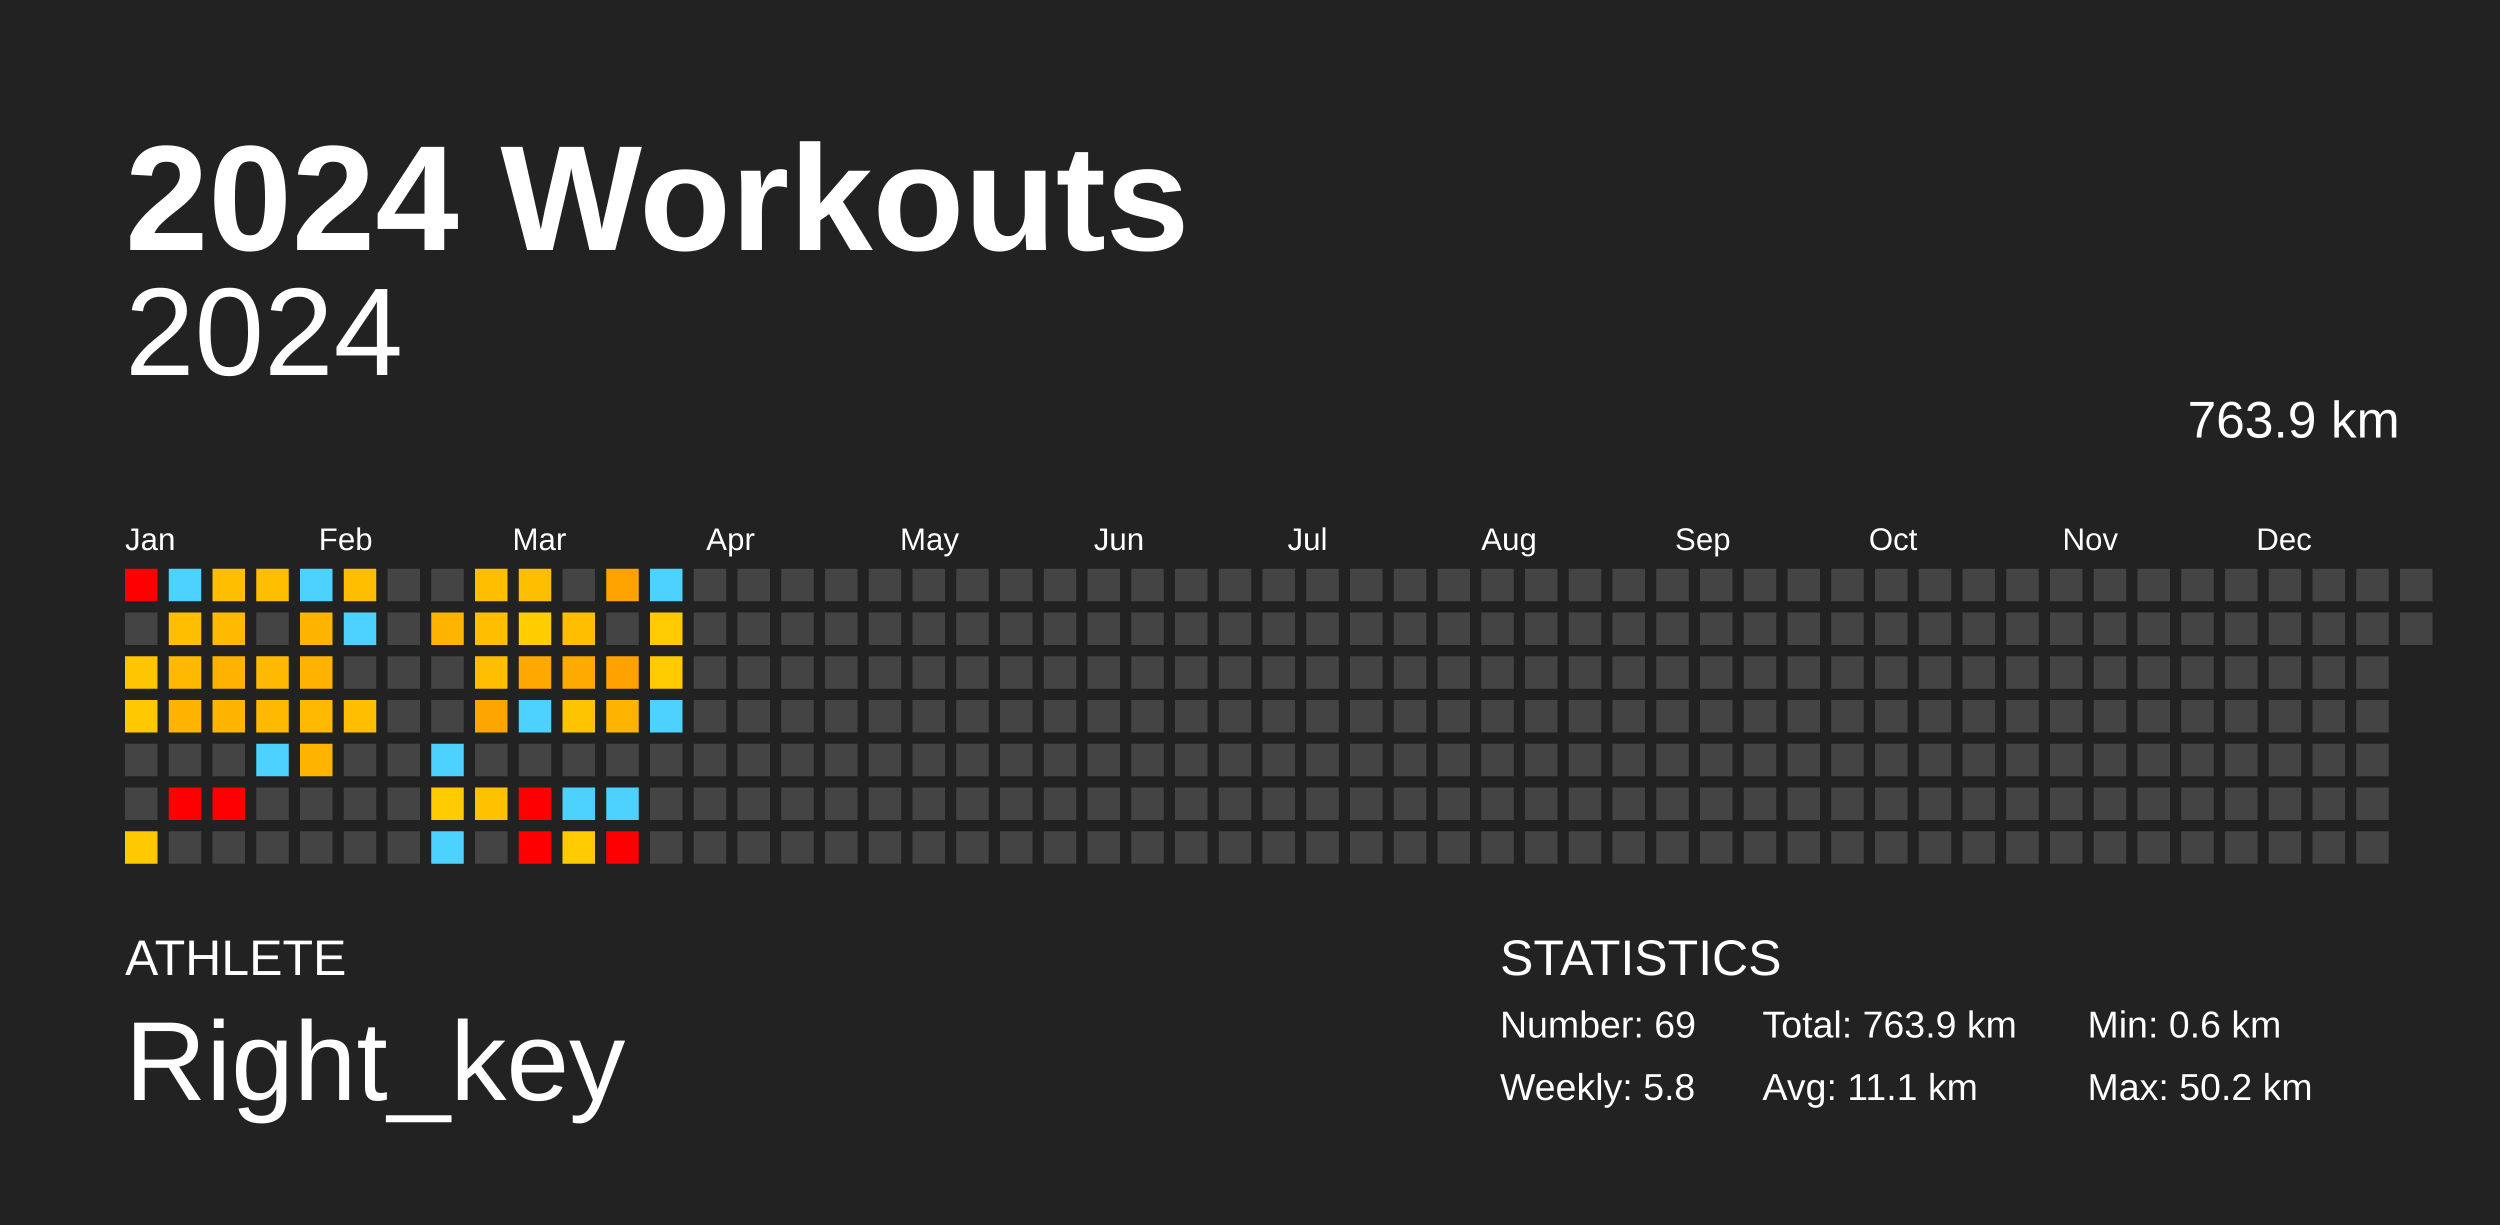
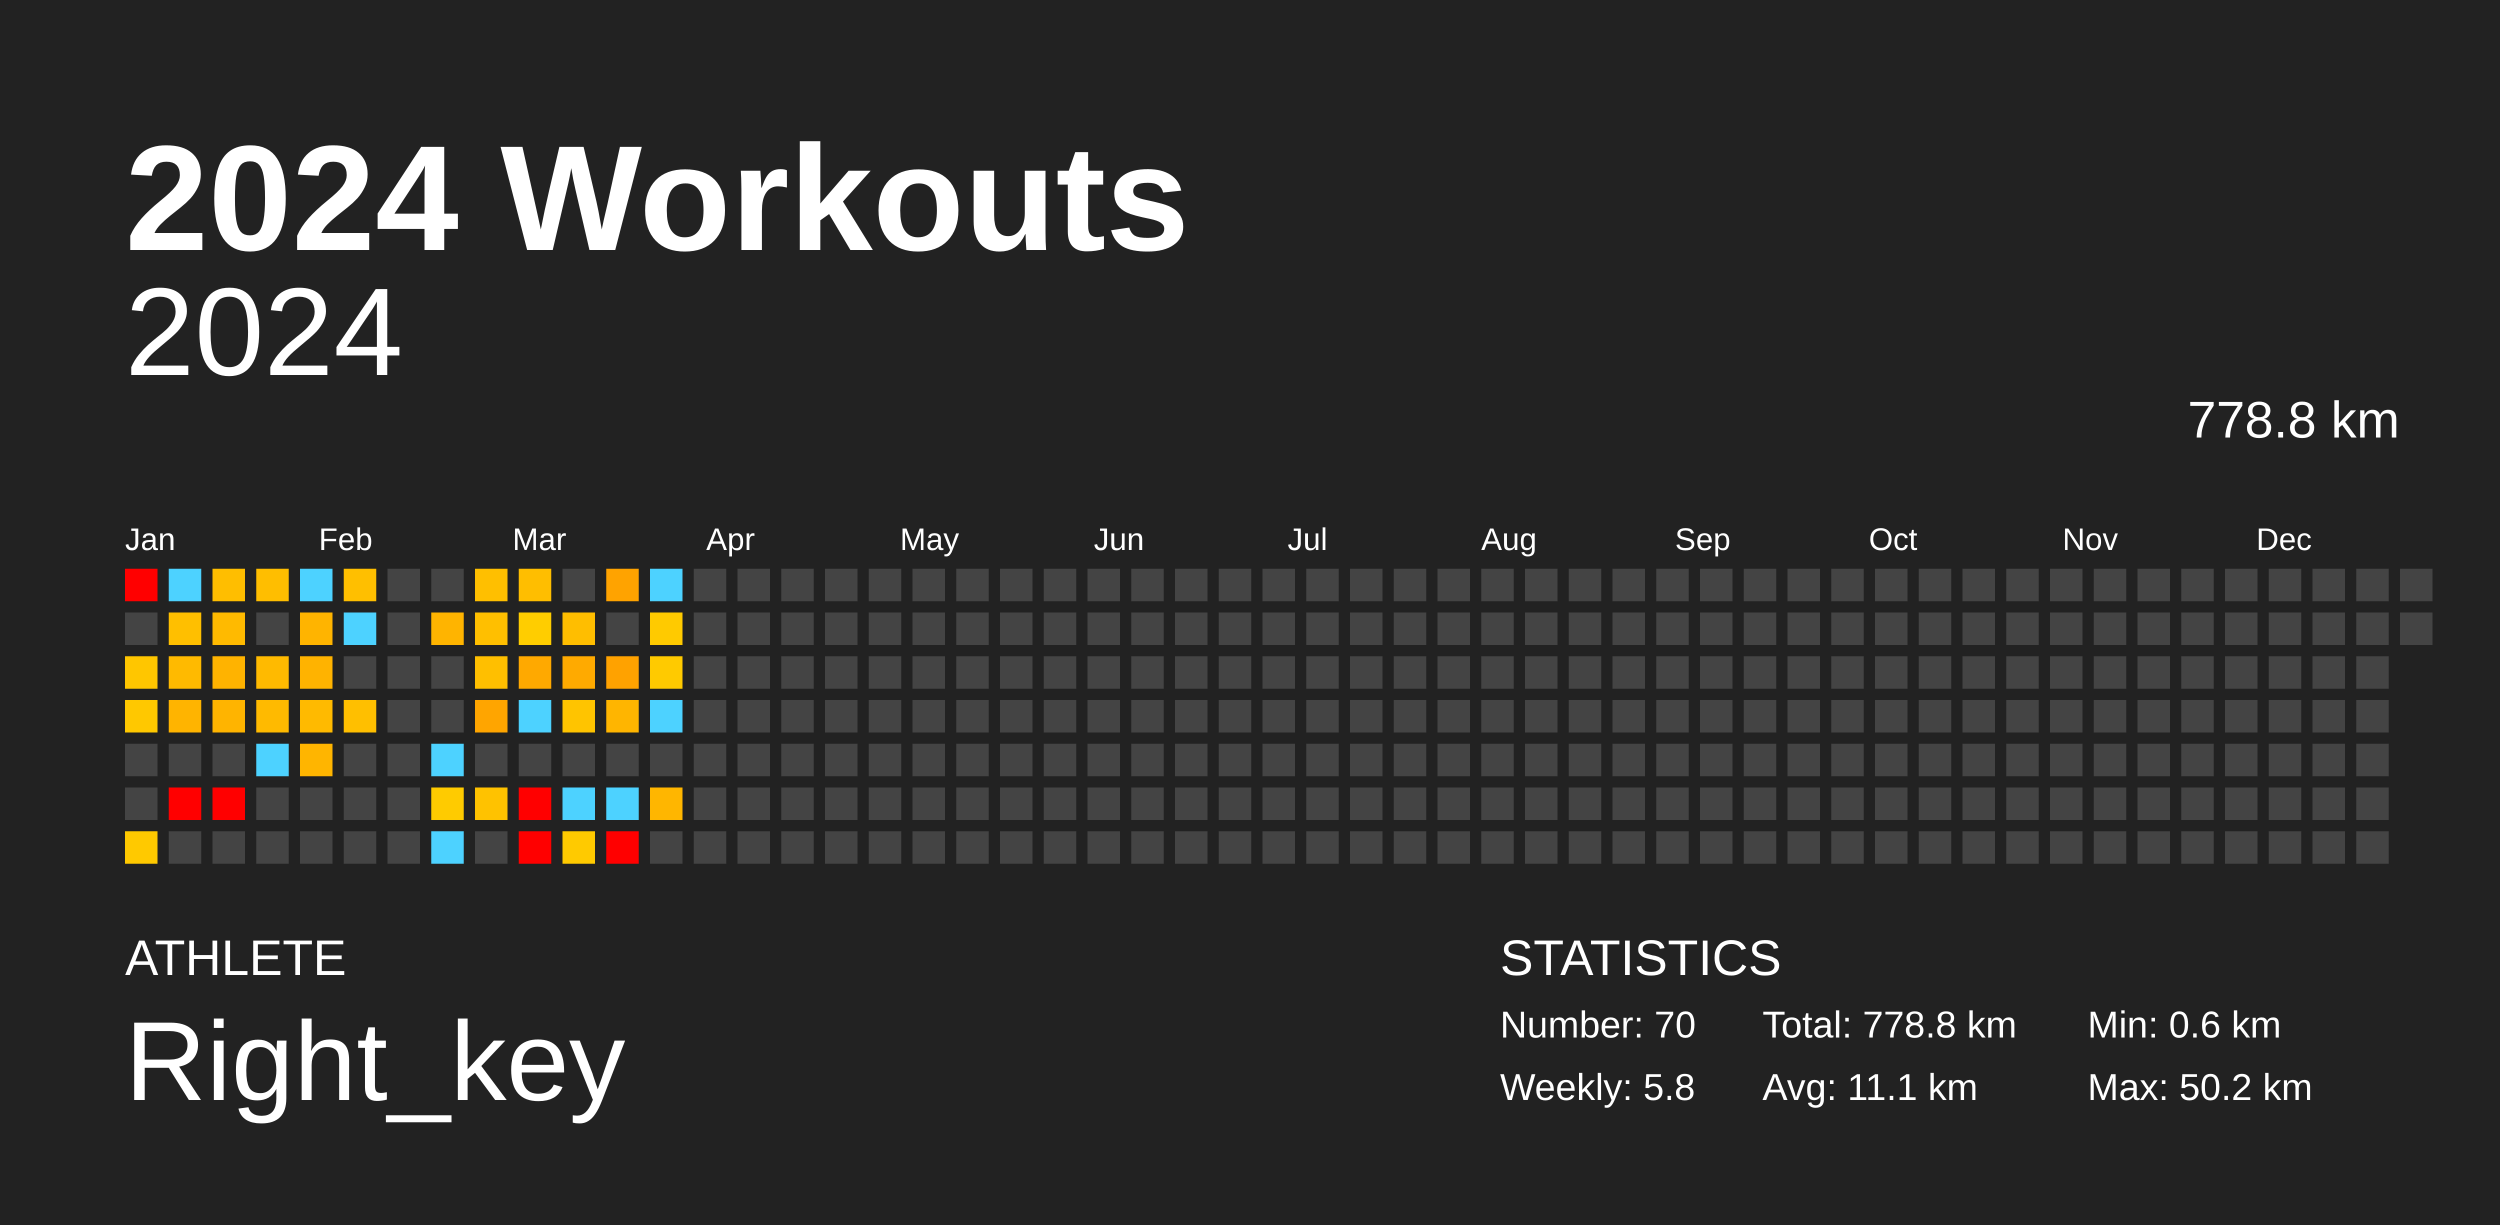
<svg xmlns="http://www.w3.org/2000/svg" baseProfile="full" height="98mm" version="1.1" viewBox="0,0,200,98" width="200mm">
  <defs />
  <rect fill="#222222" height="98" width="200" x="0" y="0" />
  <text fill="#FFFFFF" style="font-size:12px; font-family:Arial; font-weight:bold;" x="10" y="20">2024 Workouts</text>
  <text fill="#FFFFFF" style="font-size:4px; font-family:Arial" x="10" y="78">ATHLETE</text>
  <text fill="#FFFFFF" style="font-size:9px; font-family:Arial" x="10" y="88">Right_key</text>
  <text fill="#FFFFFF" style="font-size:4px; font-family:Arial" x="120" y="78">STATISTICS</text>
-   <text fill="#FFFFFF" style="font-size:3px; font-family:Arial" x="120" y="83">Number: 69</text>
+   <text fill="#FFFFFF" style="font-size:3px; font-family:Arial" x="120" y="83">Number: 70</text>
  <text fill="#FFFFFF" style="font-size:3px; font-family:Arial" x="120" y="88">Weekly: 5.8</text>
-   <text fill="#FFFFFF" style="font-size:3px; font-family:Arial" x="141" y="83">Total: 763.9 km</text>
+   <text fill="#FFFFFF" style="font-size:3px; font-family:Arial" x="141" y="83">Total: 778.8 km</text>
  <text fill="#FFFFFF" style="font-size:3px; font-family:Arial" x="141" y="88">Avg: 11.1 km</text>
  <text fill="#FFFFFF" style="font-size:3px; font-family:Arial" x="167" y="83">Min: 0.6 km</text>
  <text fill="#FFFFFF" style="font-size:3px; font-family:Arial" x="167" y="88">Max: 50.2 km</text>
  <text alignment-baseline="hanging" fill="#FFFFFF" style="font-size:10.0px; font-family:Arial;" x="10" y="30">2024</text>
-   <text alignment-baseline="hanging" fill="#FFFFFF" style="font-size:4.125px; font-family:Arial;" x="175" y="35">763.9 km</text>
+   <text alignment-baseline="hanging" fill="#FFFFFF" style="font-size:4.125px; font-family:Arial;" x="175" y="35">778.8 km</text>
  <text fill="#FFFFFF" style="font-size:2.5px; font-family:Arial" x="10.0" y="44">Jan</text>
  <text fill="#FFFFFF" style="font-size:2.5px; font-family:Arial" x="25.5" y="44">Feb</text>
  <text fill="#FFFFFF" style="font-size:2.5px; font-family:Arial" x="41.0" y="44">Mar</text>
  <text fill="#FFFFFF" style="font-size:2.5px; font-family:Arial" x="56.5" y="44">Apr</text>
  <text fill="#FFFFFF" style="font-size:2.5px; font-family:Arial" x="72.0" y="44">May</text>
  <text fill="#FFFFFF" style="font-size:2.5px; font-family:Arial" x="87.5" y="44">Jun</text>
  <text fill="#FFFFFF" style="font-size:2.5px; font-family:Arial" x="103.0" y="44">Jul</text>
  <text fill="#FFFFFF" style="font-size:2.5px; font-family:Arial" x="118.5" y="44">Aug</text>
  <text fill="#FFFFFF" style="font-size:2.5px; font-family:Arial" x="134.0" y="44">Sep</text>
  <text fill="#FFFFFF" style="font-size:2.5px; font-family:Arial" x="149.5" y="44">Oct</text>
  <text fill="#FFFFFF" style="font-size:2.5px; font-family:Arial" x="165.0" y="44">Nov</text>
  <text fill="#FFFFFF" style="font-size:2.5px; font-family:Arial" x="180.5" y="44">Dec</text>
  <rect fill="red" height="2.6" width="2.6" x="10.0" y="45.5" />
  <rect fill="#444444" height="2.6" width="2.6" x="10.0" y="49.0" />
  <rect fill="#ffc600" height="2.6" width="2.6" x="10.0" y="52.5" />
  <rect fill="#ffc800" height="2.6" width="2.6" x="10.0" y="56.0" />
  <rect fill="#444444" height="2.6" width="2.6" x="10.0" y="59.5" />
  <rect fill="#444444" height="2.6" width="2.6" x="10.0" y="63.0" />
  <rect fill="#ffc900" height="2.6" width="2.6" x="10.0" y="66.5" />
  <rect fill="#4dd2ff" height="2.6" width="2.6" x="13.5" y="45.5" />
  <rect fill="#ffbf00" height="2.6" width="2.6" x="13.5" y="49.0" />
  <rect fill="#ffba00" height="2.6" width="2.6" x="13.5" y="52.5" />
  <rect fill="#ffb400" height="2.6" width="2.6" x="13.5" y="56.0" />
  <rect fill="#444444" height="2.6" width="2.6" x="13.5" y="59.5" />
  <rect fill="red" height="2.6" width="2.6" x="13.5" y="63.0" />
  <rect fill="#444444" height="2.6" width="2.6" x="13.5" y="66.5" />
  <rect fill="#ffbe00" height="2.6" width="2.6" x="17.0" y="45.5" />
  <rect fill="#ffba00" height="2.6" width="2.6" x="17.0" y="49.0" />
  <rect fill="#ffb300" height="2.6" width="2.6" x="17.0" y="52.5" />
  <rect fill="#ffb400" height="2.6" width="2.6" x="17.0" y="56.0" />
  <rect fill="#444444" height="2.6" width="2.6" x="17.0" y="59.5" />
  <rect fill="red" height="2.6" width="2.6" x="17.0" y="63.0" />
  <rect fill="#444444" height="2.6" width="2.6" x="17.0" y="66.5" />
  <rect fill="#ffbe00" height="2.6" width="2.6" x="20.5" y="45.5" />
  <rect fill="#444444" height="2.6" width="2.6" x="20.5" y="49.0" />
  <rect fill="#ffba00" height="2.6" width="2.6" x="20.5" y="52.5" />
  <rect fill="#ffba00" height="2.6" width="2.6" x="20.5" y="56.0" />
  <rect fill="#4dd2ff" height="2.6" width="2.6" x="20.5" y="59.5" />
  <rect fill="#444444" height="2.6" width="2.6" x="20.5" y="63.0" />
  <rect fill="#444444" height="2.6" width="2.6" x="20.5" y="66.5" />
  <rect fill="#4dd2ff" height="2.6" width="2.6" x="24.0" y="45.5" />
  <rect fill="#ffb400" height="2.6" width="2.6" x="24.0" y="49.0" />
  <rect fill="#ffb300" height="2.6" width="2.6" x="24.0" y="52.5" />
  <rect fill="#ffba00" height="2.6" width="2.6" x="24.0" y="56.0" />
  <rect fill="#ffb500" height="2.6" width="2.6" x="24.0" y="59.5" />
  <rect fill="#444444" height="2.6" width="2.6" x="24.0" y="63.0" />
  <rect fill="#444444" height="2.6" width="2.6" x="24.0" y="66.5" />
  <rect fill="#ffbf00" height="2.6" width="2.6" x="27.5" y="45.5" />
  <rect fill="#4dd2ff" height="2.6" width="2.6" x="27.5" y="49.0" />
  <rect fill="#444444" height="2.6" width="2.6" x="27.5" y="52.5" />
  <rect fill="#ffbf00" height="2.6" width="2.6" x="27.5" y="56.0" />
  <rect fill="#444444" height="2.6" width="2.6" x="27.5" y="59.5" />
  <rect fill="#444444" height="2.6" width="2.6" x="27.5" y="63.0" />
  <rect fill="#444444" height="2.6" width="2.6" x="27.5" y="66.5" />
  <rect fill="#444444" height="2.6" width="2.6" x="31.0" y="45.5" />
  <rect fill="#444444" height="2.6" width="2.6" x="31.0" y="49.0" />
  <rect fill="#444444" height="2.6" width="2.6" x="31.0" y="52.5" />
  <rect fill="#444444" height="2.6" width="2.6" x="31.0" y="56.0" />
  <rect fill="#444444" height="2.6" width="2.6" x="31.0" y="59.5" />
  <rect fill="#444444" height="2.6" width="2.6" x="31.0" y="63.0" />
  <rect fill="#444444" height="2.6" width="2.6" x="31.0" y="66.5" />
  <rect fill="#444444" height="2.6" width="2.6" x="34.5" y="45.5" />
  <rect fill="#ffb400" height="2.6" width="2.6" x="34.5" y="49.0" />
  <rect fill="#444444" height="2.6" width="2.6" x="34.5" y="52.5" />
  <rect fill="#444444" height="2.6" width="2.6" x="34.5" y="56.0" />
  <rect fill="#4dd2ff" height="2.6" width="2.6" x="34.5" y="59.5" />
  <rect fill="#ffcb00" height="2.6" width="2.6" x="34.5" y="63.0" />
  <rect fill="#4dd2ff" height="2.6" width="2.6" x="34.5" y="66.5" />
  <rect fill="#ffbf00" height="2.6" width="2.6" x="38.0" y="45.5" />
  <rect fill="#ffbf00" height="2.6" width="2.6" x="38.0" y="49.0" />
  <rect fill="#ffbf00" height="2.6" width="2.6" x="38.0" y="52.5" />
  <rect fill="#ffa500" height="2.6" width="2.6" x="38.0" y="56.0" />
  <rect fill="#444444" height="2.6" width="2.6" x="38.0" y="59.5" />
  <rect fill="#ffc200" height="2.6" width="2.6" x="38.0" y="63.0" />
  <rect fill="#444444" height="2.6" width="2.6" x="38.0" y="66.5" />
  <rect fill="#ffbe00" height="2.6" width="2.6" x="41.5" y="45.5" />
  <rect fill="#ffcd00" height="2.6" width="2.6" x="41.5" y="49.0" />
  <rect fill="#ffa900" height="2.6" width="2.6" x="41.5" y="52.5" />
  <rect fill="#4dd2ff" height="2.6" width="2.6" x="41.5" y="56.0" />
  <rect fill="#444444" height="2.6" width="2.6" x="41.5" y="59.5" />
  <rect fill="red" height="2.6" width="2.6" x="41.5" y="63.0" />
  <rect fill="red" height="2.6" width="2.6" x="41.5" y="66.5" />
  <rect fill="#444444" height="2.6" width="2.6" x="45.0" y="45.5" />
  <rect fill="#ffbe00" height="2.6" width="2.6" x="45.0" y="49.0" />
  <rect fill="#ffaa00" height="2.6" width="2.6" x="45.0" y="52.5" />
  <rect fill="#ffc400" height="2.6" width="2.6" x="45.0" y="56.0" />
  <rect fill="#444444" height="2.6" width="2.6" x="45.0" y="59.5" />
  <rect fill="#4dd2ff" height="2.6" width="2.6" x="45.0" y="63.0" />
  <rect fill="#ffca00" height="2.6" width="2.6" x="45.0" y="66.5" />
  <rect fill="#ffa300" height="2.6" width="2.6" x="48.5" y="45.5" />
  <rect fill="#444444" height="2.6" width="2.6" x="48.5" y="49.0" />
  <rect fill="#ffa200" height="2.6" width="2.6" x="48.5" y="52.5" />
  <rect fill="#ffb500" height="2.6" width="2.6" x="48.5" y="56.0" />
  <rect fill="#444444" height="2.6" width="2.6" x="48.5" y="59.5" />
  <rect fill="#4dd2ff" height="2.6" width="2.6" x="48.5" y="63.0" />
  <rect fill="red" height="2.6" width="2.6" x="48.5" y="66.5" />
  <rect fill="#4dd2ff" height="2.6" width="2.6" x="52.0" y="45.5" />
  <rect fill="#ffca00" height="2.6" width="2.6" x="52.0" y="49.0" />
  <rect fill="#ffca00" height="2.6" width="2.6" x="52.0" y="52.5" />
  <rect fill="#4dd2ff" height="2.6" width="2.6" x="52.0" y="56.0" />
  <rect fill="#444444" height="2.6" width="2.6" x="52.0" y="59.5" />
-   <rect fill="#444444" height="2.6" width="2.6" x="52.0" y="63.0" />
+   <rect fill="#ffb600" height="2.6" width="2.6" x="52.0" y="63.0" />
  <rect fill="#444444" height="2.6" width="2.6" x="52.0" y="66.5" />
  <rect fill="#444444" height="2.6" width="2.6" x="55.5" y="45.5" />
  <rect fill="#444444" height="2.6" width="2.6" x="55.5" y="49.0" />
  <rect fill="#444444" height="2.6" width="2.6" x="55.5" y="52.5" />
  <rect fill="#444444" height="2.6" width="2.6" x="55.5" y="56.0" />
  <rect fill="#444444" height="2.6" width="2.6" x="55.5" y="59.5" />
  <rect fill="#444444" height="2.6" width="2.6" x="55.5" y="63.0" />
  <rect fill="#444444" height="2.6" width="2.6" x="55.5" y="66.5" />
  <rect fill="#444444" height="2.6" width="2.6" x="59.0" y="45.5" />
  <rect fill="#444444" height="2.6" width="2.6" x="59.0" y="49.0" />
  <rect fill="#444444" height="2.6" width="2.6" x="59.0" y="52.5" />
  <rect fill="#444444" height="2.6" width="2.6" x="59.0" y="56.0" />
  <rect fill="#444444" height="2.6" width="2.6" x="59.0" y="59.5" />
  <rect fill="#444444" height="2.6" width="2.6" x="59.0" y="63.0" />
  <rect fill="#444444" height="2.6" width="2.6" x="59.0" y="66.5" />
  <rect fill="#444444" height="2.6" width="2.6" x="62.5" y="45.5" />
  <rect fill="#444444" height="2.6" width="2.6" x="62.5" y="49.0" />
  <rect fill="#444444" height="2.6" width="2.6" x="62.5" y="52.5" />
  <rect fill="#444444" height="2.6" width="2.6" x="62.5" y="56.0" />
  <rect fill="#444444" height="2.6" width="2.6" x="62.5" y="59.5" />
  <rect fill="#444444" height="2.6" width="2.6" x="62.5" y="63.0" />
  <rect fill="#444444" height="2.6" width="2.6" x="62.5" y="66.5" />
  <rect fill="#444444" height="2.6" width="2.6" x="66.0" y="45.5" />
  <rect fill="#444444" height="2.6" width="2.6" x="66.0" y="49.0" />
  <rect fill="#444444" height="2.6" width="2.6" x="66.0" y="52.5" />
  <rect fill="#444444" height="2.6" width="2.6" x="66.0" y="56.0" />
  <rect fill="#444444" height="2.6" width="2.6" x="66.0" y="59.5" />
  <rect fill="#444444" height="2.6" width="2.6" x="66.0" y="63.0" />
  <rect fill="#444444" height="2.6" width="2.6" x="66.0" y="66.5" />
  <rect fill="#444444" height="2.6" width="2.6" x="69.5" y="45.5" />
  <rect fill="#444444" height="2.6" width="2.6" x="69.5" y="49.0" />
  <rect fill="#444444" height="2.6" width="2.6" x="69.5" y="52.5" />
  <rect fill="#444444" height="2.6" width="2.6" x="69.5" y="56.0" />
  <rect fill="#444444" height="2.6" width="2.6" x="69.5" y="59.5" />
  <rect fill="#444444" height="2.6" width="2.6" x="69.5" y="63.0" />
  <rect fill="#444444" height="2.6" width="2.6" x="69.5" y="66.5" />
  <rect fill="#444444" height="2.6" width="2.6" x="73.0" y="45.5" />
  <rect fill="#444444" height="2.6" width="2.6" x="73.0" y="49.0" />
  <rect fill="#444444" height="2.6" width="2.6" x="73.0" y="52.5" />
  <rect fill="#444444" height="2.6" width="2.6" x="73.0" y="56.0" />
  <rect fill="#444444" height="2.6" width="2.6" x="73.0" y="59.5" />
  <rect fill="#444444" height="2.6" width="2.6" x="73.0" y="63.0" />
  <rect fill="#444444" height="2.6" width="2.6" x="73.0" y="66.5" />
  <rect fill="#444444" height="2.6" width="2.6" x="76.5" y="45.5" />
  <rect fill="#444444" height="2.6" width="2.6" x="76.5" y="49.0" />
  <rect fill="#444444" height="2.6" width="2.6" x="76.5" y="52.5" />
  <rect fill="#444444" height="2.6" width="2.6" x="76.5" y="56.0" />
  <rect fill="#444444" height="2.6" width="2.6" x="76.5" y="59.5" />
  <rect fill="#444444" height="2.6" width="2.6" x="76.5" y="63.0" />
  <rect fill="#444444" height="2.6" width="2.6" x="76.5" y="66.5" />
  <rect fill="#444444" height="2.6" width="2.6" x="80.0" y="45.5" />
  <rect fill="#444444" height="2.6" width="2.6" x="80.0" y="49.0" />
  <rect fill="#444444" height="2.6" width="2.6" x="80.0" y="52.5" />
  <rect fill="#444444" height="2.6" width="2.6" x="80.0" y="56.0" />
  <rect fill="#444444" height="2.6" width="2.6" x="80.0" y="59.5" />
  <rect fill="#444444" height="2.6" width="2.6" x="80.0" y="63.0" />
  <rect fill="#444444" height="2.6" width="2.6" x="80.0" y="66.5" />
  <rect fill="#444444" height="2.6" width="2.6" x="83.5" y="45.5" />
  <rect fill="#444444" height="2.6" width="2.6" x="83.5" y="49.0" />
  <rect fill="#444444" height="2.6" width="2.6" x="83.5" y="52.5" />
  <rect fill="#444444" height="2.6" width="2.6" x="83.5" y="56.0" />
  <rect fill="#444444" height="2.6" width="2.6" x="83.5" y="59.5" />
  <rect fill="#444444" height="2.6" width="2.6" x="83.5" y="63.0" />
  <rect fill="#444444" height="2.6" width="2.6" x="83.5" y="66.5" />
  <rect fill="#444444" height="2.6" width="2.6" x="87.0" y="45.5" />
  <rect fill="#444444" height="2.6" width="2.6" x="87.0" y="49.0" />
  <rect fill="#444444" height="2.6" width="2.6" x="87.0" y="52.5" />
  <rect fill="#444444" height="2.6" width="2.6" x="87.0" y="56.0" />
  <rect fill="#444444" height="2.6" width="2.6" x="87.0" y="59.5" />
  <rect fill="#444444" height="2.6" width="2.6" x="87.0" y="63.0" />
  <rect fill="#444444" height="2.6" width="2.6" x="87.0" y="66.5" />
  <rect fill="#444444" height="2.6" width="2.6" x="90.5" y="45.5" />
  <rect fill="#444444" height="2.6" width="2.6" x="90.5" y="49.0" />
  <rect fill="#444444" height="2.6" width="2.6" x="90.5" y="52.5" />
  <rect fill="#444444" height="2.6" width="2.6" x="90.5" y="56.0" />
  <rect fill="#444444" height="2.6" width="2.6" x="90.5" y="59.5" />
  <rect fill="#444444" height="2.6" width="2.6" x="90.5" y="63.0" />
  <rect fill="#444444" height="2.6" width="2.6" x="90.5" y="66.5" />
  <rect fill="#444444" height="2.6" width="2.6" x="94.0" y="45.5" />
  <rect fill="#444444" height="2.6" width="2.6" x="94.0" y="49.0" />
  <rect fill="#444444" height="2.6" width="2.6" x="94.0" y="52.5" />
  <rect fill="#444444" height="2.6" width="2.6" x="94.0" y="56.0" />
  <rect fill="#444444" height="2.6" width="2.6" x="94.0" y="59.5" />
  <rect fill="#444444" height="2.6" width="2.6" x="94.0" y="63.0" />
  <rect fill="#444444" height="2.6" width="2.6" x="94.0" y="66.5" />
  <rect fill="#444444" height="2.6" width="2.6" x="97.5" y="45.5" />
  <rect fill="#444444" height="2.6" width="2.6" x="97.5" y="49.0" />
  <rect fill="#444444" height="2.6" width="2.6" x="97.5" y="52.5" />
  <rect fill="#444444" height="2.6" width="2.6" x="97.5" y="56.0" />
  <rect fill="#444444" height="2.6" width="2.6" x="97.5" y="59.5" />
  <rect fill="#444444" height="2.6" width="2.6" x="97.5" y="63.0" />
  <rect fill="#444444" height="2.6" width="2.6" x="97.5" y="66.5" />
  <rect fill="#444444" height="2.6" width="2.6" x="101.0" y="45.5" />
  <rect fill="#444444" height="2.6" width="2.6" x="101.0" y="49.0" />
  <rect fill="#444444" height="2.6" width="2.6" x="101.0" y="52.5" />
  <rect fill="#444444" height="2.6" width="2.6" x="101.0" y="56.0" />
  <rect fill="#444444" height="2.6" width="2.6" x="101.0" y="59.5" />
  <rect fill="#444444" height="2.6" width="2.6" x="101.0" y="63.0" />
  <rect fill="#444444" height="2.6" width="2.6" x="101.0" y="66.5" />
  <rect fill="#444444" height="2.6" width="2.6" x="104.5" y="45.5" />
  <rect fill="#444444" height="2.6" width="2.6" x="104.5" y="49.0" />
  <rect fill="#444444" height="2.6" width="2.6" x="104.5" y="52.5" />
  <rect fill="#444444" height="2.6" width="2.6" x="104.5" y="56.0" />
  <rect fill="#444444" height="2.6" width="2.6" x="104.5" y="59.5" />
  <rect fill="#444444" height="2.6" width="2.6" x="104.5" y="63.0" />
  <rect fill="#444444" height="2.6" width="2.6" x="104.5" y="66.5" />
  <rect fill="#444444" height="2.6" width="2.6" x="108.0" y="45.5" />
  <rect fill="#444444" height="2.6" width="2.6" x="108.0" y="49.0" />
  <rect fill="#444444" height="2.6" width="2.6" x="108.0" y="52.5" />
  <rect fill="#444444" height="2.6" width="2.6" x="108.0" y="56.0" />
  <rect fill="#444444" height="2.6" width="2.6" x="108.0" y="59.5" />
  <rect fill="#444444" height="2.6" width="2.6" x="108.0" y="63.0" />
  <rect fill="#444444" height="2.6" width="2.6" x="108.0" y="66.5" />
  <rect fill="#444444" height="2.6" width="2.6" x="111.5" y="45.5" />
  <rect fill="#444444" height="2.6" width="2.6" x="111.5" y="49.0" />
  <rect fill="#444444" height="2.6" width="2.6" x="111.5" y="52.5" />
  <rect fill="#444444" height="2.6" width="2.6" x="111.5" y="56.0" />
  <rect fill="#444444" height="2.6" width="2.6" x="111.5" y="59.5" />
  <rect fill="#444444" height="2.6" width="2.6" x="111.5" y="63.0" />
  <rect fill="#444444" height="2.6" width="2.6" x="111.5" y="66.5" />
  <rect fill="#444444" height="2.6" width="2.6" x="115.0" y="45.5" />
  <rect fill="#444444" height="2.6" width="2.6" x="115.0" y="49.0" />
  <rect fill="#444444" height="2.6" width="2.6" x="115.0" y="52.5" />
  <rect fill="#444444" height="2.6" width="2.6" x="115.0" y="56.0" />
  <rect fill="#444444" height="2.6" width="2.6" x="115.0" y="59.5" />
  <rect fill="#444444" height="2.6" width="2.6" x="115.0" y="63.0" />
  <rect fill="#444444" height="2.6" width="2.6" x="115.0" y="66.5" />
  <rect fill="#444444" height="2.6" width="2.6" x="118.5" y="45.5" />
  <rect fill="#444444" height="2.6" width="2.6" x="118.5" y="49.0" />
  <rect fill="#444444" height="2.6" width="2.6" x="118.5" y="52.5" />
  <rect fill="#444444" height="2.6" width="2.6" x="118.5" y="56.0" />
  <rect fill="#444444" height="2.6" width="2.6" x="118.5" y="59.5" />
  <rect fill="#444444" height="2.6" width="2.6" x="118.5" y="63.0" />
  <rect fill="#444444" height="2.6" width="2.6" x="118.5" y="66.5" />
  <rect fill="#444444" height="2.6" width="2.6" x="122.0" y="45.5" />
  <rect fill="#444444" height="2.6" width="2.6" x="122.0" y="49.0" />
  <rect fill="#444444" height="2.6" width="2.6" x="122.0" y="52.5" />
  <rect fill="#444444" height="2.6" width="2.6" x="122.0" y="56.0" />
  <rect fill="#444444" height="2.6" width="2.6" x="122.0" y="59.5" />
  <rect fill="#444444" height="2.6" width="2.6" x="122.0" y="63.0" />
  <rect fill="#444444" height="2.6" width="2.6" x="122.0" y="66.5" />
  <rect fill="#444444" height="2.6" width="2.6" x="125.5" y="45.5" />
  <rect fill="#444444" height="2.6" width="2.6" x="125.5" y="49.0" />
  <rect fill="#444444" height="2.6" width="2.6" x="125.5" y="52.5" />
  <rect fill="#444444" height="2.6" width="2.6" x="125.5" y="56.0" />
  <rect fill="#444444" height="2.6" width="2.6" x="125.5" y="59.5" />
  <rect fill="#444444" height="2.6" width="2.6" x="125.5" y="63.0" />
  <rect fill="#444444" height="2.6" width="2.6" x="125.5" y="66.5" />
  <rect fill="#444444" height="2.6" width="2.6" x="129.0" y="45.5" />
  <rect fill="#444444" height="2.6" width="2.6" x="129.0" y="49.0" />
  <rect fill="#444444" height="2.6" width="2.6" x="129.0" y="52.5" />
  <rect fill="#444444" height="2.6" width="2.6" x="129.0" y="56.0" />
  <rect fill="#444444" height="2.6" width="2.6" x="129.0" y="59.5" />
  <rect fill="#444444" height="2.6" width="2.6" x="129.0" y="63.0" />
  <rect fill="#444444" height="2.6" width="2.6" x="129.0" y="66.5" />
  <rect fill="#444444" height="2.6" width="2.6" x="132.5" y="45.5" />
  <rect fill="#444444" height="2.6" width="2.6" x="132.5" y="49.0" />
  <rect fill="#444444" height="2.6" width="2.6" x="132.5" y="52.5" />
  <rect fill="#444444" height="2.6" width="2.6" x="132.5" y="56.0" />
  <rect fill="#444444" height="2.6" width="2.6" x="132.5" y="59.5" />
  <rect fill="#444444" height="2.6" width="2.6" x="132.5" y="63.0" />
  <rect fill="#444444" height="2.6" width="2.6" x="132.5" y="66.5" />
  <rect fill="#444444" height="2.6" width="2.6" x="136.0" y="45.5" />
  <rect fill="#444444" height="2.6" width="2.6" x="136.0" y="49.0" />
  <rect fill="#444444" height="2.6" width="2.6" x="136.0" y="52.5" />
  <rect fill="#444444" height="2.6" width="2.6" x="136.0" y="56.0" />
  <rect fill="#444444" height="2.6" width="2.6" x="136.0" y="59.5" />
  <rect fill="#444444" height="2.6" width="2.6" x="136.0" y="63.0" />
  <rect fill="#444444" height="2.6" width="2.6" x="136.0" y="66.5" />
  <rect fill="#444444" height="2.6" width="2.6" x="139.5" y="45.5" />
  <rect fill="#444444" height="2.6" width="2.6" x="139.5" y="49.0" />
  <rect fill="#444444" height="2.6" width="2.6" x="139.5" y="52.5" />
  <rect fill="#444444" height="2.6" width="2.6" x="139.5" y="56.0" />
  <rect fill="#444444" height="2.6" width="2.6" x="139.5" y="59.5" />
  <rect fill="#444444" height="2.6" width="2.6" x="139.5" y="63.0" />
  <rect fill="#444444" height="2.6" width="2.6" x="139.5" y="66.5" />
  <rect fill="#444444" height="2.6" width="2.6" x="143.0" y="45.5" />
  <rect fill="#444444" height="2.6" width="2.6" x="143.0" y="49.0" />
  <rect fill="#444444" height="2.6" width="2.6" x="143.0" y="52.5" />
  <rect fill="#444444" height="2.6" width="2.6" x="143.0" y="56.0" />
  <rect fill="#444444" height="2.6" width="2.6" x="143.0" y="59.5" />
  <rect fill="#444444" height="2.6" width="2.6" x="143.0" y="63.0" />
  <rect fill="#444444" height="2.6" width="2.6" x="143.0" y="66.5" />
  <rect fill="#444444" height="2.6" width="2.6" x="146.5" y="45.5" />
  <rect fill="#444444" height="2.6" width="2.6" x="146.5" y="49.0" />
  <rect fill="#444444" height="2.6" width="2.6" x="146.5" y="52.5" />
  <rect fill="#444444" height="2.6" width="2.6" x="146.5" y="56.0" />
  <rect fill="#444444" height="2.6" width="2.6" x="146.5" y="59.5" />
  <rect fill="#444444" height="2.6" width="2.6" x="146.5" y="63.0" />
  <rect fill="#444444" height="2.6" width="2.6" x="146.5" y="66.5" />
  <rect fill="#444444" height="2.6" width="2.6" x="150.0" y="45.5" />
  <rect fill="#444444" height="2.6" width="2.6" x="150.0" y="49.0" />
  <rect fill="#444444" height="2.6" width="2.6" x="150.0" y="52.5" />
  <rect fill="#444444" height="2.6" width="2.6" x="150.0" y="56.0" />
  <rect fill="#444444" height="2.6" width="2.6" x="150.0" y="59.5" />
  <rect fill="#444444" height="2.6" width="2.6" x="150.0" y="63.0" />
  <rect fill="#444444" height="2.6" width="2.6" x="150.0" y="66.5" />
  <rect fill="#444444" height="2.6" width="2.6" x="153.5" y="45.5" />
  <rect fill="#444444" height="2.6" width="2.6" x="153.5" y="49.0" />
  <rect fill="#444444" height="2.6" width="2.6" x="153.5" y="52.5" />
  <rect fill="#444444" height="2.6" width="2.6" x="153.5" y="56.0" />
  <rect fill="#444444" height="2.6" width="2.6" x="153.5" y="59.5" />
  <rect fill="#444444" height="2.6" width="2.6" x="153.5" y="63.0" />
  <rect fill="#444444" height="2.6" width="2.6" x="153.5" y="66.5" />
  <rect fill="#444444" height="2.6" width="2.6" x="157.0" y="45.5" />
  <rect fill="#444444" height="2.6" width="2.6" x="157.0" y="49.0" />
  <rect fill="#444444" height="2.6" width="2.6" x="157.0" y="52.5" />
  <rect fill="#444444" height="2.6" width="2.6" x="157.0" y="56.0" />
  <rect fill="#444444" height="2.6" width="2.6" x="157.0" y="59.5" />
  <rect fill="#444444" height="2.6" width="2.6" x="157.0" y="63.0" />
  <rect fill="#444444" height="2.6" width="2.6" x="157.0" y="66.5" />
  <rect fill="#444444" height="2.6" width="2.6" x="160.5" y="45.5" />
  <rect fill="#444444" height="2.6" width="2.6" x="160.5" y="49.0" />
  <rect fill="#444444" height="2.6" width="2.6" x="160.5" y="52.5" />
  <rect fill="#444444" height="2.6" width="2.6" x="160.5" y="56.0" />
  <rect fill="#444444" height="2.6" width="2.6" x="160.5" y="59.5" />
  <rect fill="#444444" height="2.6" width="2.6" x="160.5" y="63.0" />
  <rect fill="#444444" height="2.6" width="2.6" x="160.5" y="66.5" />
  <rect fill="#444444" height="2.6" width="2.6" x="164.0" y="45.5" />
  <rect fill="#444444" height="2.6" width="2.6" x="164.0" y="49.0" />
  <rect fill="#444444" height="2.6" width="2.6" x="164.0" y="52.5" />
  <rect fill="#444444" height="2.6" width="2.6" x="164.0" y="56.0" />
  <rect fill="#444444" height="2.6" width="2.6" x="164.0" y="59.5" />
  <rect fill="#444444" height="2.6" width="2.6" x="164.0" y="63.0" />
  <rect fill="#444444" height="2.6" width="2.6" x="164.0" y="66.5" />
  <rect fill="#444444" height="2.6" width="2.6" x="167.5" y="45.5" />
  <rect fill="#444444" height="2.6" width="2.6" x="167.5" y="49.0" />
  <rect fill="#444444" height="2.6" width="2.6" x="167.5" y="52.5" />
  <rect fill="#444444" height="2.6" width="2.6" x="167.5" y="56.0" />
  <rect fill="#444444" height="2.6" width="2.6" x="167.5" y="59.5" />
  <rect fill="#444444" height="2.6" width="2.6" x="167.5" y="63.0" />
  <rect fill="#444444" height="2.6" width="2.6" x="167.5" y="66.5" />
  <rect fill="#444444" height="2.6" width="2.6" x="171.0" y="45.5" />
  <rect fill="#444444" height="2.6" width="2.6" x="171.0" y="49.0" />
  <rect fill="#444444" height="2.6" width="2.6" x="171.0" y="52.5" />
  <rect fill="#444444" height="2.6" width="2.6" x="171.0" y="56.0" />
  <rect fill="#444444" height="2.6" width="2.6" x="171.0" y="59.5" />
  <rect fill="#444444" height="2.6" width="2.6" x="171.0" y="63.0" />
  <rect fill="#444444" height="2.6" width="2.6" x="171.0" y="66.5" />
  <rect fill="#444444" height="2.6" width="2.6" x="174.5" y="45.5" />
  <rect fill="#444444" height="2.6" width="2.6" x="174.5" y="49.0" />
  <rect fill="#444444" height="2.6" width="2.6" x="174.5" y="52.5" />
  <rect fill="#444444" height="2.6" width="2.6" x="174.5" y="56.0" />
  <rect fill="#444444" height="2.6" width="2.6" x="174.5" y="59.5" />
  <rect fill="#444444" height="2.6" width="2.6" x="174.5" y="63.0" />
  <rect fill="#444444" height="2.6" width="2.6" x="174.5" y="66.5" />
  <rect fill="#444444" height="2.6" width="2.6" x="178.0" y="45.5" />
  <rect fill="#444444" height="2.6" width="2.6" x="178.0" y="49.0" />
  <rect fill="#444444" height="2.6" width="2.6" x="178.0" y="52.5" />
  <rect fill="#444444" height="2.6" width="2.6" x="178.0" y="56.0" />
  <rect fill="#444444" height="2.6" width="2.6" x="178.0" y="59.5" />
  <rect fill="#444444" height="2.6" width="2.6" x="178.0" y="63.0" />
  <rect fill="#444444" height="2.6" width="2.6" x="178.0" y="66.5" />
  <rect fill="#444444" height="2.6" width="2.6" x="181.5" y="45.5" />
  <rect fill="#444444" height="2.6" width="2.6" x="181.5" y="49.0" />
  <rect fill="#444444" height="2.6" width="2.6" x="181.5" y="52.5" />
  <rect fill="#444444" height="2.6" width="2.6" x="181.5" y="56.0" />
  <rect fill="#444444" height="2.6" width="2.6" x="181.5" y="59.5" />
  <rect fill="#444444" height="2.6" width="2.6" x="181.5" y="63.0" />
  <rect fill="#444444" height="2.6" width="2.6" x="181.5" y="66.5" />
  <rect fill="#444444" height="2.6" width="2.6" x="185.0" y="45.5" />
  <rect fill="#444444" height="2.6" width="2.6" x="185.0" y="49.0" />
  <rect fill="#444444" height="2.6" width="2.6" x="185.0" y="52.5" />
  <rect fill="#444444" height="2.6" width="2.6" x="185.0" y="56.0" />
  <rect fill="#444444" height="2.6" width="2.6" x="185.0" y="59.5" />
  <rect fill="#444444" height="2.6" width="2.6" x="185.0" y="63.0" />
  <rect fill="#444444" height="2.6" width="2.6" x="185.0" y="66.5" />
  <rect fill="#444444" height="2.6" width="2.6" x="188.5" y="45.5" />
  <rect fill="#444444" height="2.6" width="2.6" x="188.5" y="49.0" />
  <rect fill="#444444" height="2.6" width="2.6" x="188.5" y="52.5" />
  <rect fill="#444444" height="2.6" width="2.6" x="188.5" y="56.0" />
  <rect fill="#444444" height="2.6" width="2.6" x="188.5" y="59.5" />
  <rect fill="#444444" height="2.6" width="2.6" x="188.5" y="63.0" />
  <rect fill="#444444" height="2.6" width="2.6" x="188.5" y="66.5" />
  <rect fill="#444444" height="2.6" width="2.6" x="192.0" y="45.5" />
  <rect fill="#444444" height="2.6" width="2.6" x="192.0" y="49.0" />
</svg>
